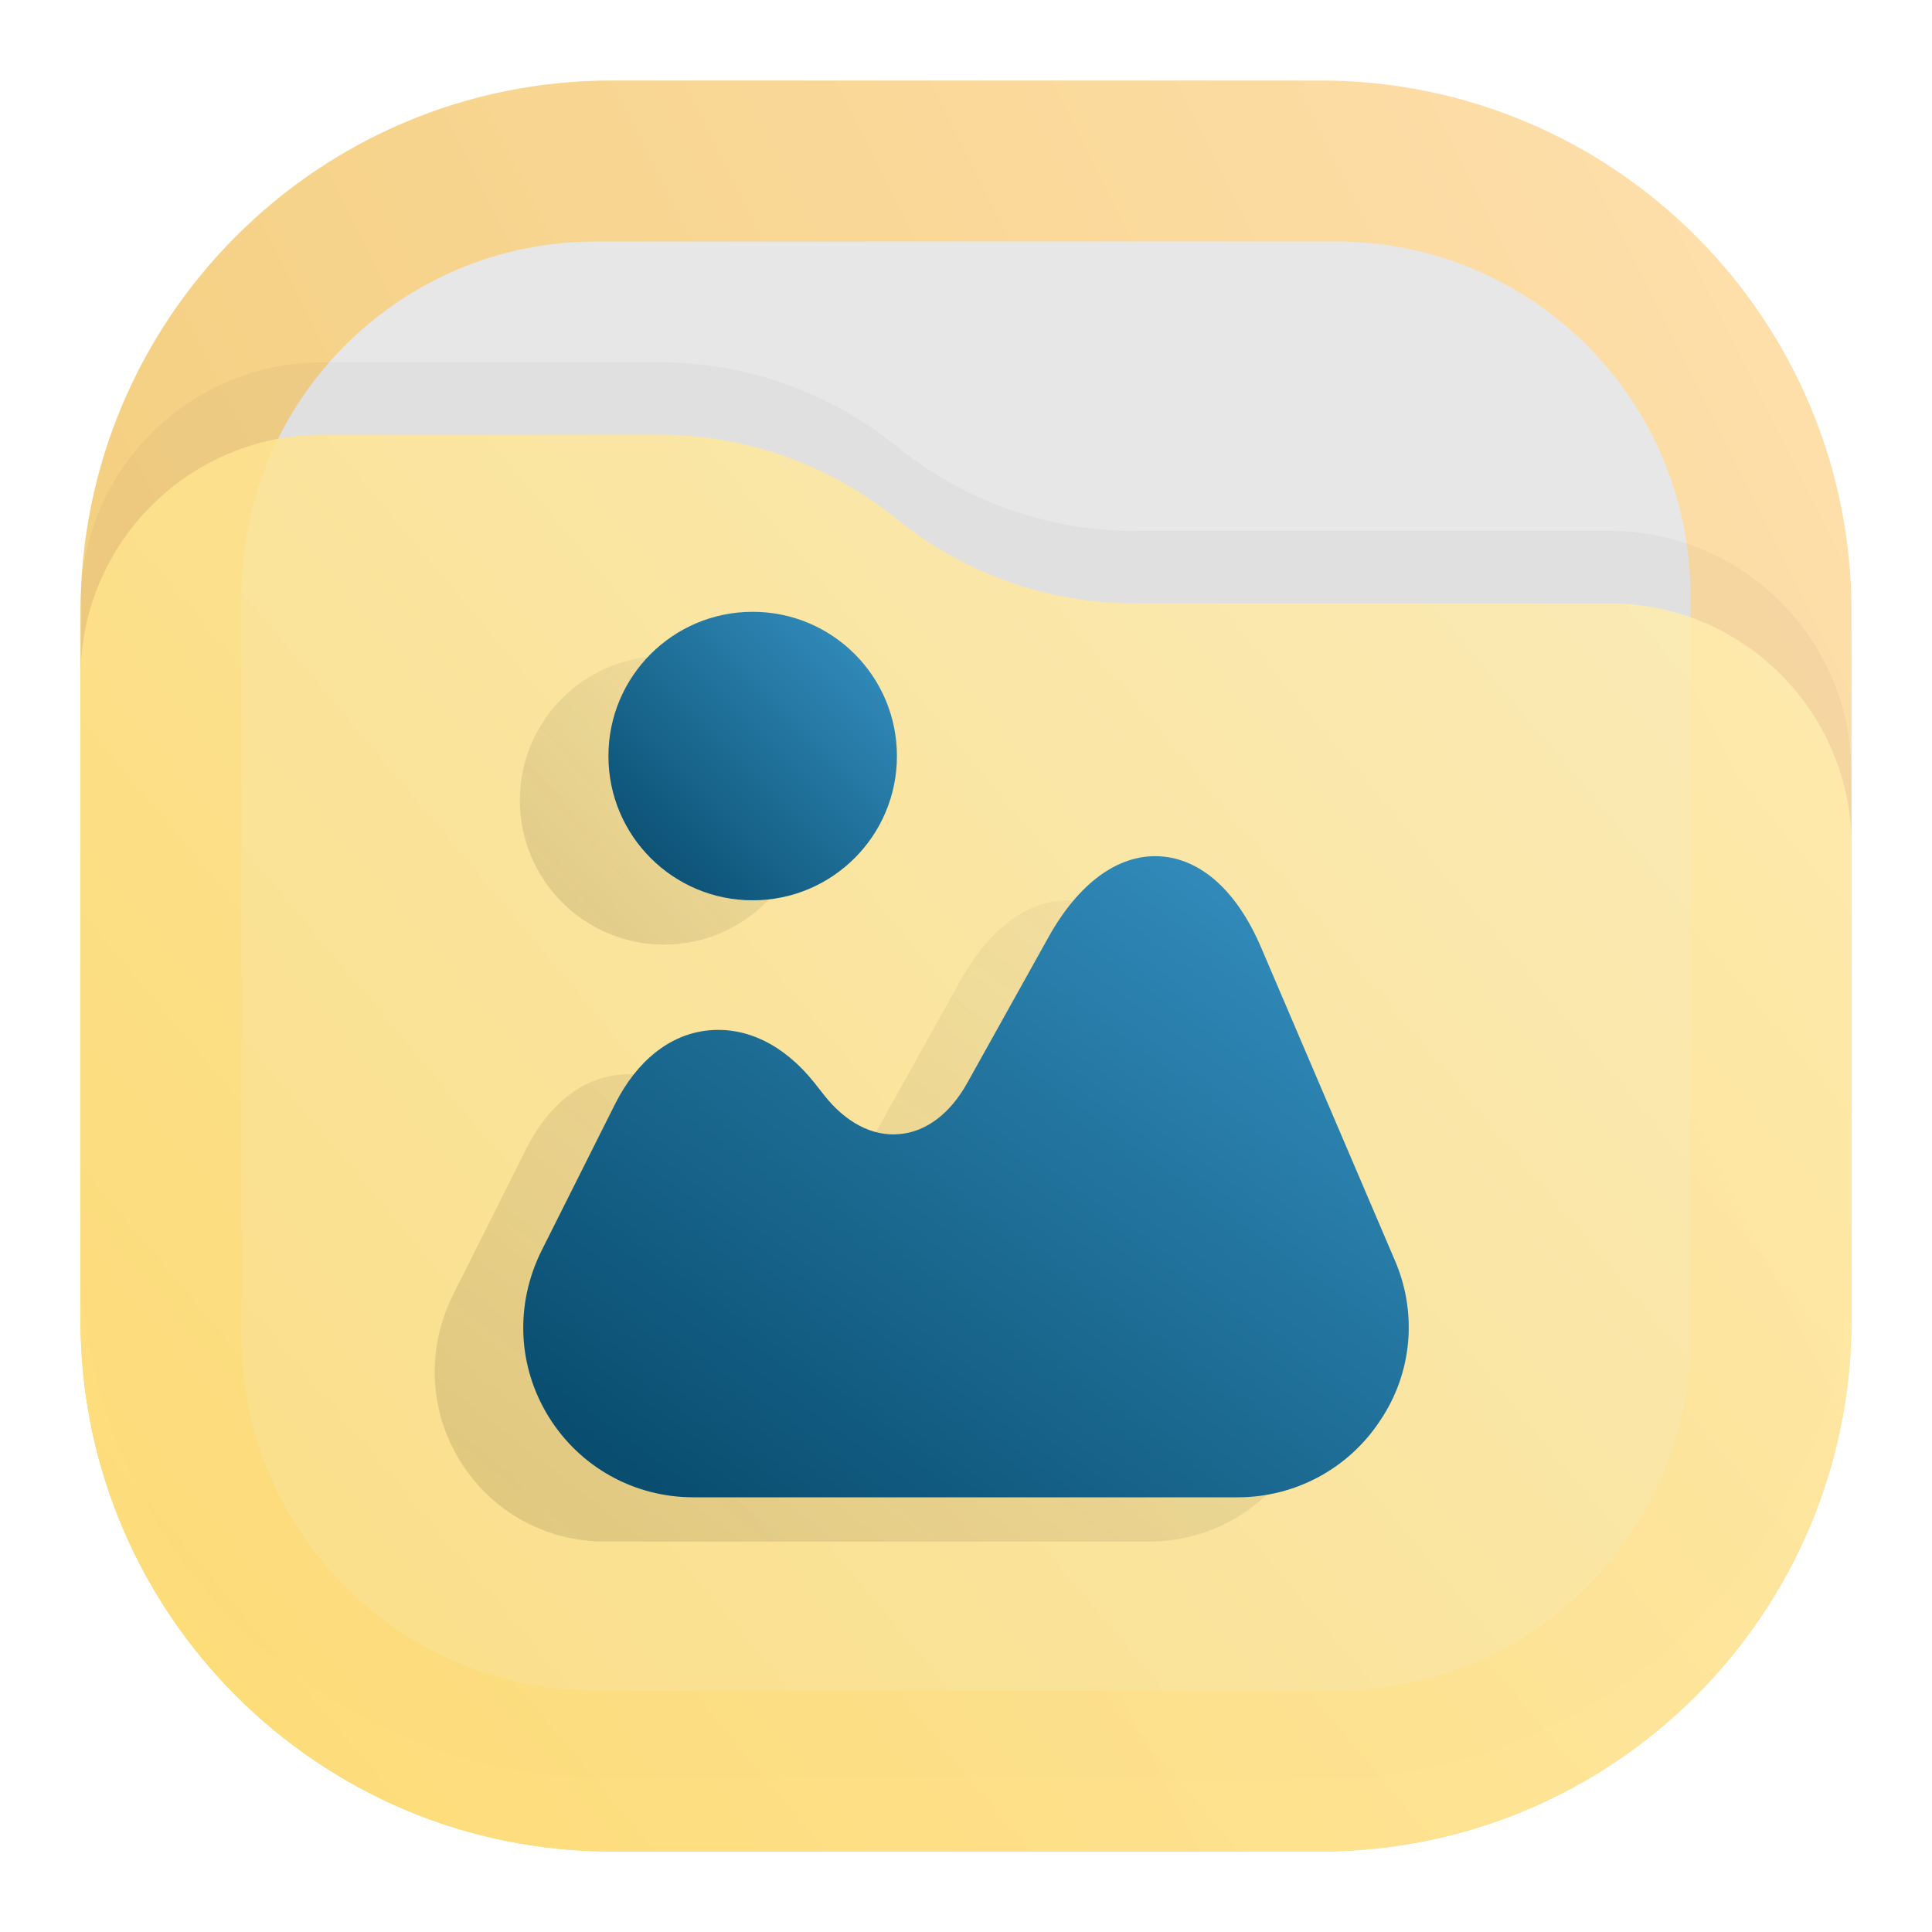
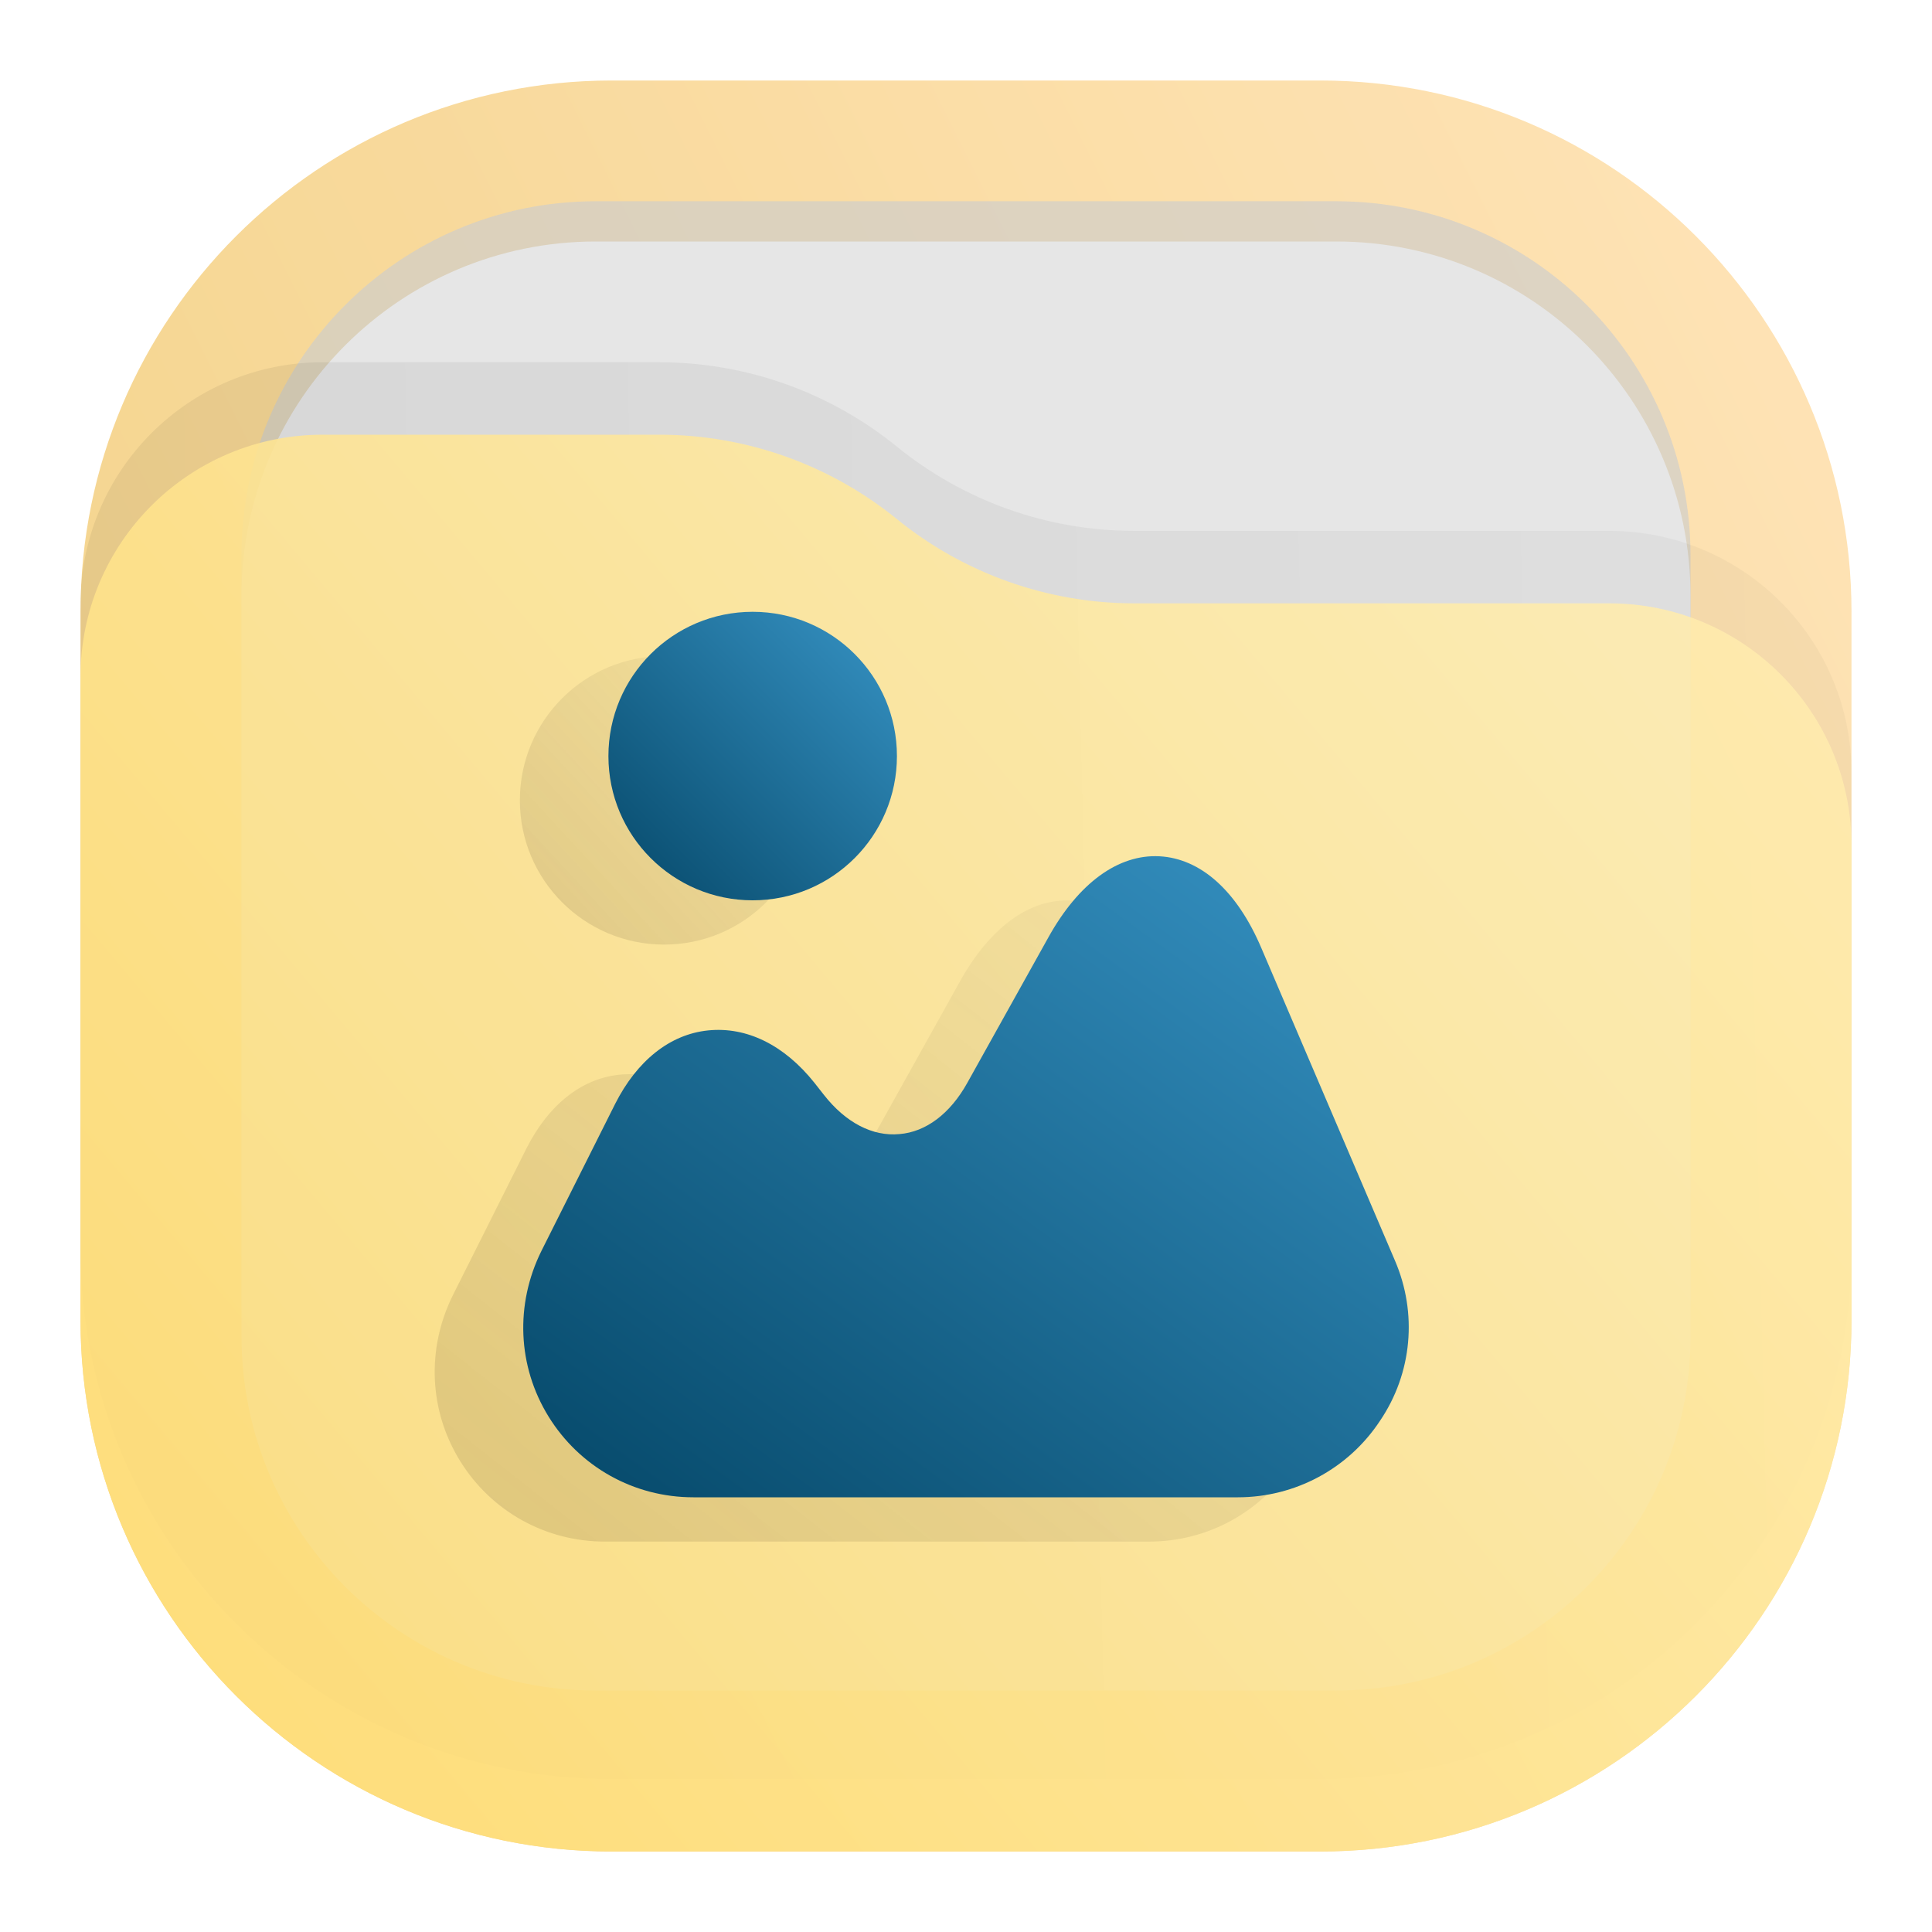
<svg xmlns="http://www.w3.org/2000/svg" width="24" height="24" viewBox="0 0 24 24" fill="none">
-   <rect x="1" y="1" width="22" height="22" rx="6.6" fill="url(#paint0_linear_202_66)" />
-   <rect x="3" y="3" width="18" height="18" rx="4.4" fill="#E7E7E7" />
-   <path opacity="0.125" d="M1 7.508C1 5.847 2.347 4.5 4.008 4.5H8.19C9.265 4.5 10.307 4.87 11.141 5.548V5.548C11.975 6.225 13.016 6.595 14.091 6.595H19.992C21.653 6.595 23 7.942 23 9.603V15.5C23 19.145 20.045 22.1 16.4 22.1H7.6C3.955 22.1 1 19.145 1 15.5V7.508Z" fill="url(#paint1_linear_202_66)" fill-opacity="0.25" />
-   <path d="M1 8.408C1 6.747 2.347 5.4 4.008 5.4H8.19C9.265 5.4 10.307 5.77 11.141 6.448V6.448C11.975 7.125 13.016 7.495 14.091 7.495H19.992C21.653 7.495 23 8.842 23 10.503V16.4C23 20.045 20.045 23 16.4 23H7.6C3.955 23 1 20.045 1 16.4V8.408Z" fill="url(#paint2_linear_202_66)" fill-opacity="0.85" />
+   <rect opacity="0.875" x="1" y="1" width="22" height="22" rx="6.6" fill="url(#paint0_linear_202_66)" />
+   <rect opacity="0.75" x="3" y="2.5" width="18" height="18" rx="4.4" fill="#CCCCCC" fill-opacity="0.875" />
+   <rect x="3" y="3" width="18" height="18" rx="4.4" fill="#E6E6E6" />
+   <path opacity="0.125" d="M1 7.508C1 5.847 2.347 4.5 4.008 4.5H8.19C9.265 4.5 10.307 4.87 11.141 5.548V5.548C11.975 6.225 13.016 6.595 14.091 6.595H19.992C21.653 6.595 23 7.942 23 9.603V15.5C23 19.145 20.045 22.1 16.4 22.1H7.6C3.955 22.1 1 19.145 1 15.5V7.508Z" fill="url(#paint1_linear_202_66)" fill-opacity="0.5" />
+   <path opacity="0.875" d="M1 8.408C1 6.747 2.347 5.4 4.008 5.4H8.19C9.265 5.4 10.307 5.77 11.141 6.448V6.448C11.975 7.125 13.016 7.495 14.091 7.495H19.992C21.653 7.495 23 8.842 23 10.503V16.4C23 20.045 20.045 23 16.4 23H7.6C3.955 23 1 20.045 1 16.4V8.408Z" fill="url(#paint2_linear_202_66)" />
  <path d="M16.228 16.208L14.569 12.327C14.267 11.617 13.816 11.214 13.302 11.187C12.793 11.161 12.3 11.516 11.923 12.195L10.916 14.002C10.704 14.384 10.402 14.612 10.073 14.639C9.739 14.67 9.405 14.495 9.135 14.151L9.018 14.002C8.642 13.53 8.175 13.303 7.698 13.35C7.221 13.398 6.813 13.727 6.542 14.262L5.625 16.091C5.297 16.754 5.328 17.522 5.715 18.148C6.102 18.774 6.776 19.15 7.513 19.15H14.277C14.988 19.15 15.65 18.795 16.043 18.201C16.445 17.607 16.509 16.86 16.228 16.208Z" fill="url(#paint3_linear_202_66)" fill-opacity="0.5" />
  <path d="M8.25 11.734C9.24 11.734 10.042 10.931 10.042 9.942C10.042 8.952 9.24 8.15 8.25 8.15C7.26 8.15 6.458 8.952 6.458 9.942C6.458 10.931 7.26 11.734 8.25 11.734Z" fill="url(#paint4_linear_202_66)" fill-opacity="0.5" />
  <path d="M17.328 15.658L15.669 11.777C15.367 11.067 14.916 10.664 14.402 10.637C13.893 10.611 13.4 10.966 13.023 11.645L12.016 13.452C11.804 13.834 11.502 14.062 11.173 14.088C10.839 14.12 10.505 13.945 10.235 13.601L10.118 13.452C9.742 12.98 9.275 12.752 8.798 12.8C8.321 12.848 7.913 13.177 7.642 13.712L6.725 15.541C6.397 16.204 6.428 16.972 6.815 17.598C7.202 18.224 7.876 18.6 8.613 18.6H15.377C16.088 18.6 16.75 18.245 17.142 17.651C17.545 17.057 17.609 16.31 17.328 15.658Z" fill="url(#paint5_linear_202_66)" />
  <path d="M9.35 11.184C10.34 11.184 11.142 10.382 11.142 9.392C11.142 8.402 10.34 7.6 9.35 7.6C8.36 7.6 7.558 8.402 7.558 9.392C7.558 10.382 8.36 11.184 9.35 11.184Z" fill="url(#paint6_linear_202_66)" />
  <defs>
    <linearGradient id="paint0_linear_202_66" x1="23" y1="1" x2="1" y2="12" gradientUnits="userSpaceOnUse">
      <stop stop-color="#FFE0AE" />
      <stop offset="1" stop-color="#F3CE7D" />
    </linearGradient>
-     <linearGradient id="paint1_linear_202_66" x1="23" y1="4.5" x2="1.429" y2="22.611" gradientUnits="userSpaceOnUse">
-       <stop />
+     <linearGradient id="paint1_linear_202_66" x1="23" y1="9" x2="1.012" y2="9.521" gradientUnits="userSpaceOnUse">
+       <stop stop-opacity="0.5" />
      <stop offset="1" />
    </linearGradient>
    <linearGradient id="paint2_linear_202_66" x1="23" y1="5.4" x2="1.429" y2="23.512" gradientUnits="userSpaceOnUse">
      <stop stop-color="#FFEEB4" />
      <stop offset="1" stop-color="#FFDD73" />
    </linearGradient>
    <linearGradient id="paint3_linear_202_66" x1="4.3" y1="19.548" x2="14.387" y2="6.687" gradientUnits="userSpaceOnUse">
      <stop stop-color="#54452A" stop-opacity="0.35" />
      <stop offset="1" stop-color="#54452A" stop-opacity="0" />
    </linearGradient>
    <linearGradient id="paint4_linear_202_66" x1="6.1" y1="11.913" x2="10.759" y2="7.613" gradientUnits="userSpaceOnUse">
      <stop stop-color="#54452A" stop-opacity="0.35" />
      <stop offset="1" stop-color="#54452A" stop-opacity="0" />
    </linearGradient>
    <linearGradient id="paint5_linear_202_66" x1="18.6" y1="9.839" x2="9.521" y2="22.38" gradientUnits="userSpaceOnUse">
      <stop stop-color="#3C9BCE" />
      <stop offset="1" stop-color="#00405F" />
    </linearGradient>
    <linearGradient id="paint6_linear_202_66" x1="11.5" y1="7.242" x2="7.2" y2="11.542" gradientUnits="userSpaceOnUse">
      <stop stop-color="#3C9BCE" />
      <stop offset="1" stop-color="#00405F" />
    </linearGradient>
  </defs>
</svg>
